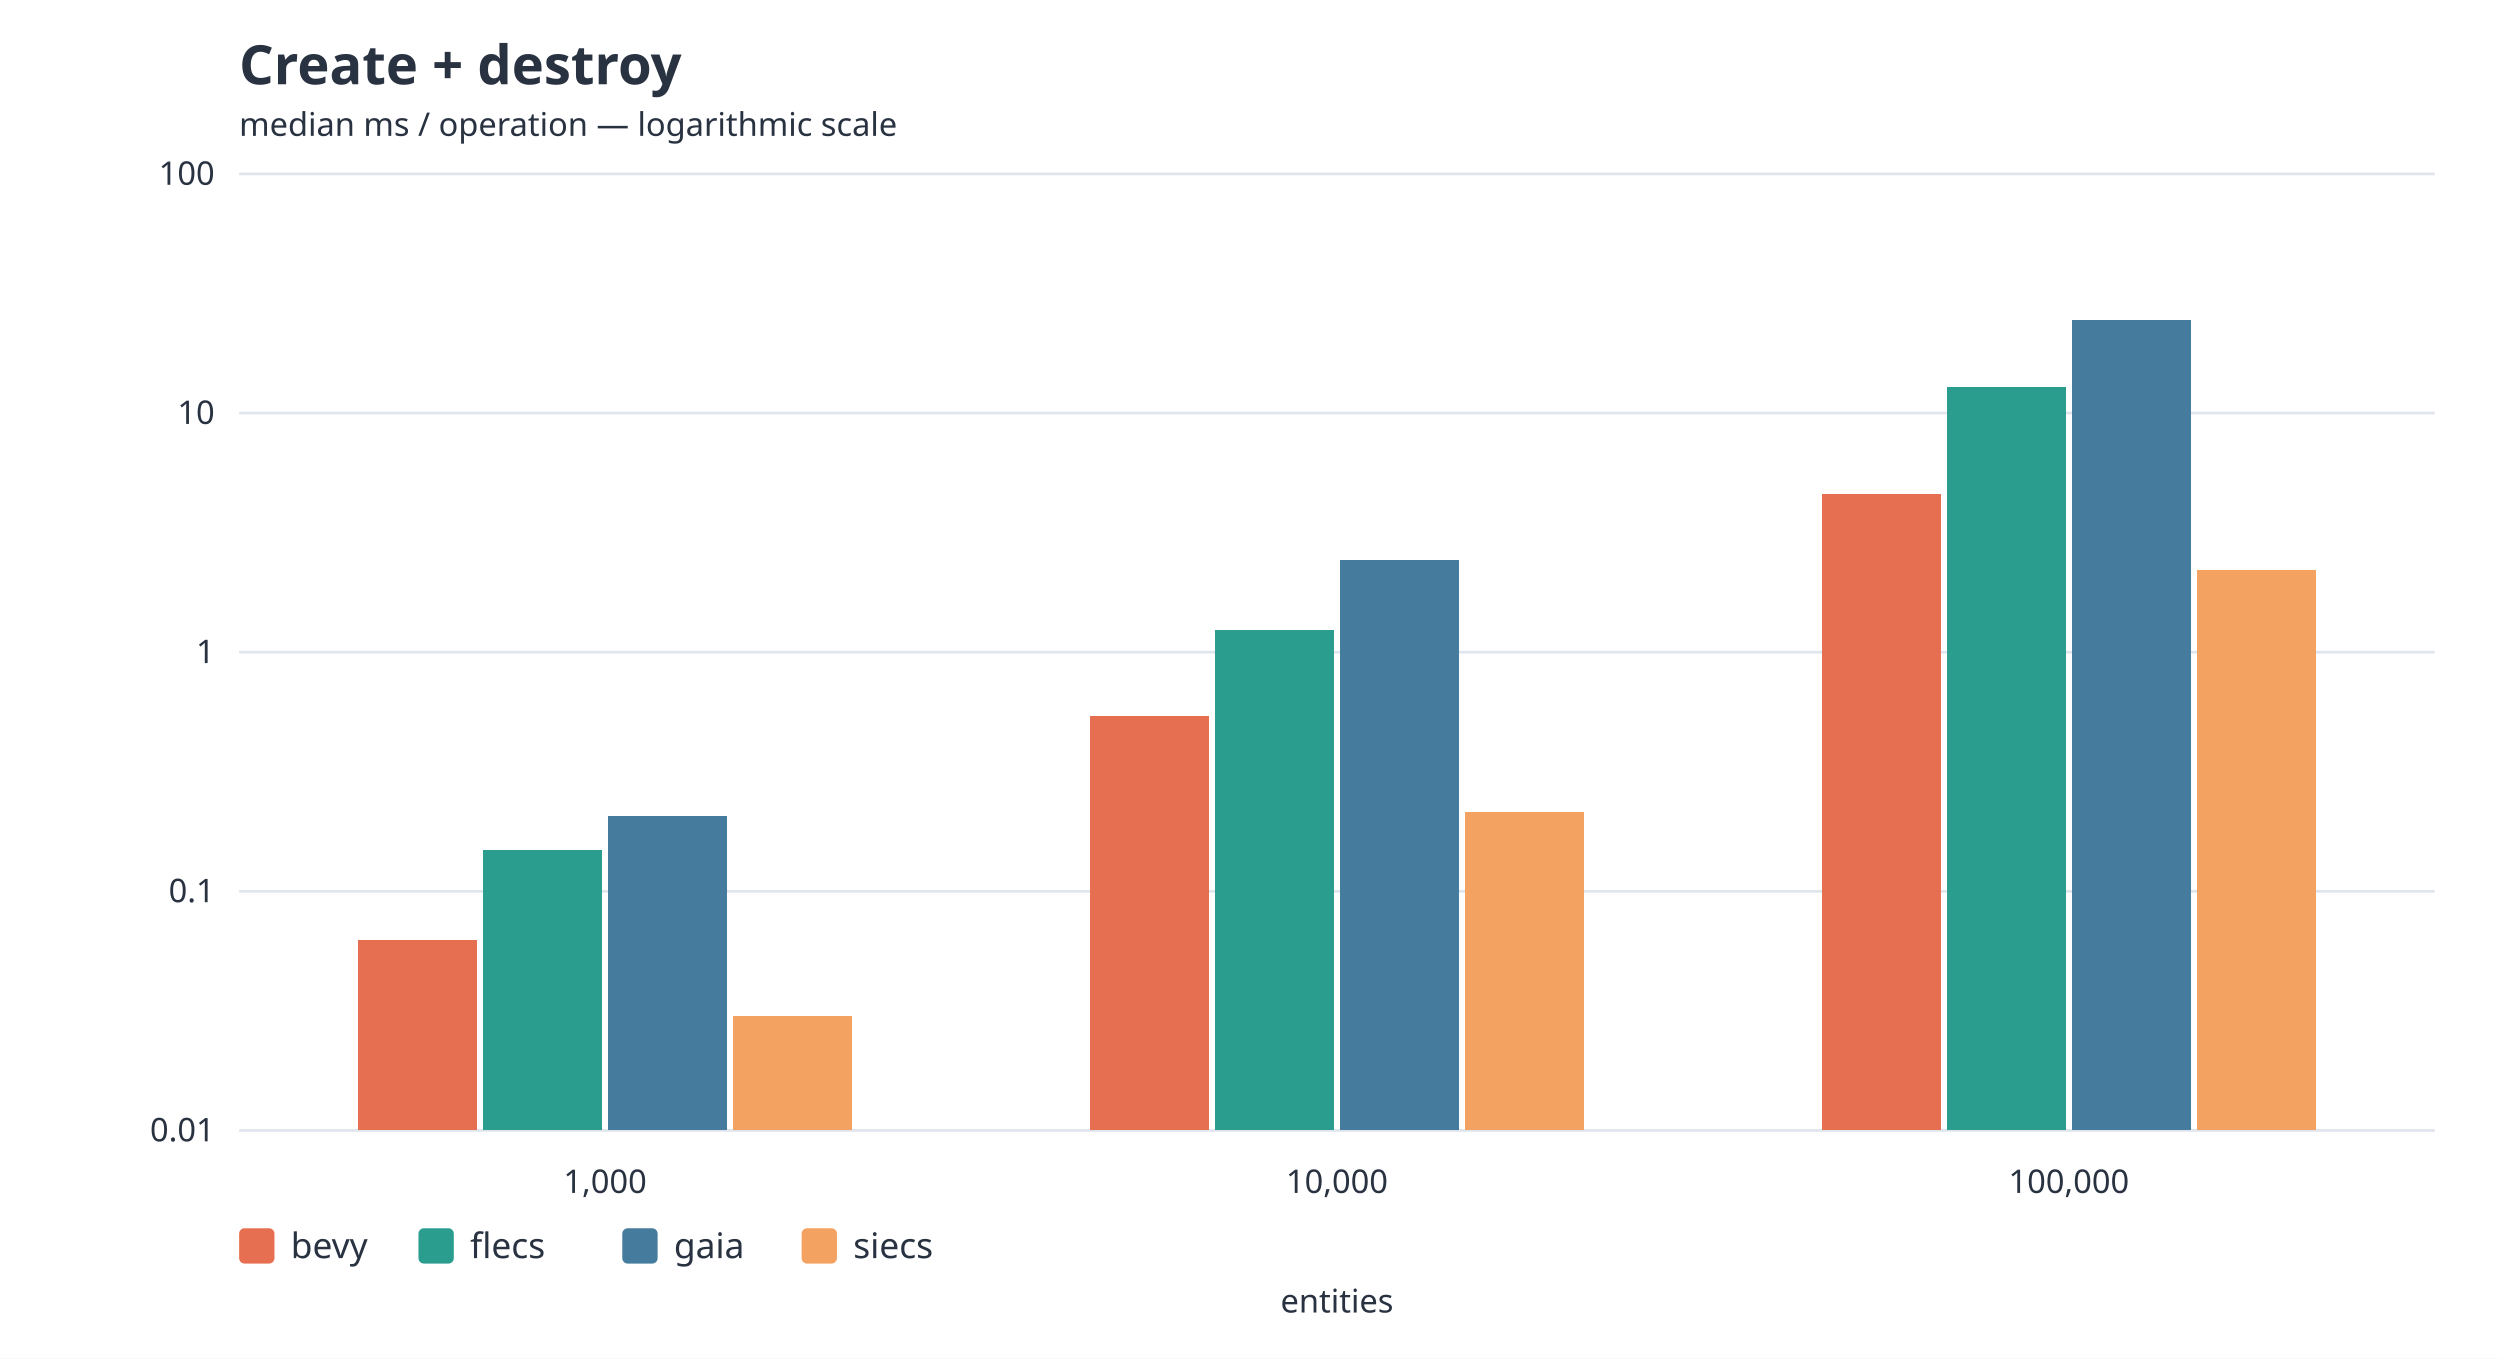
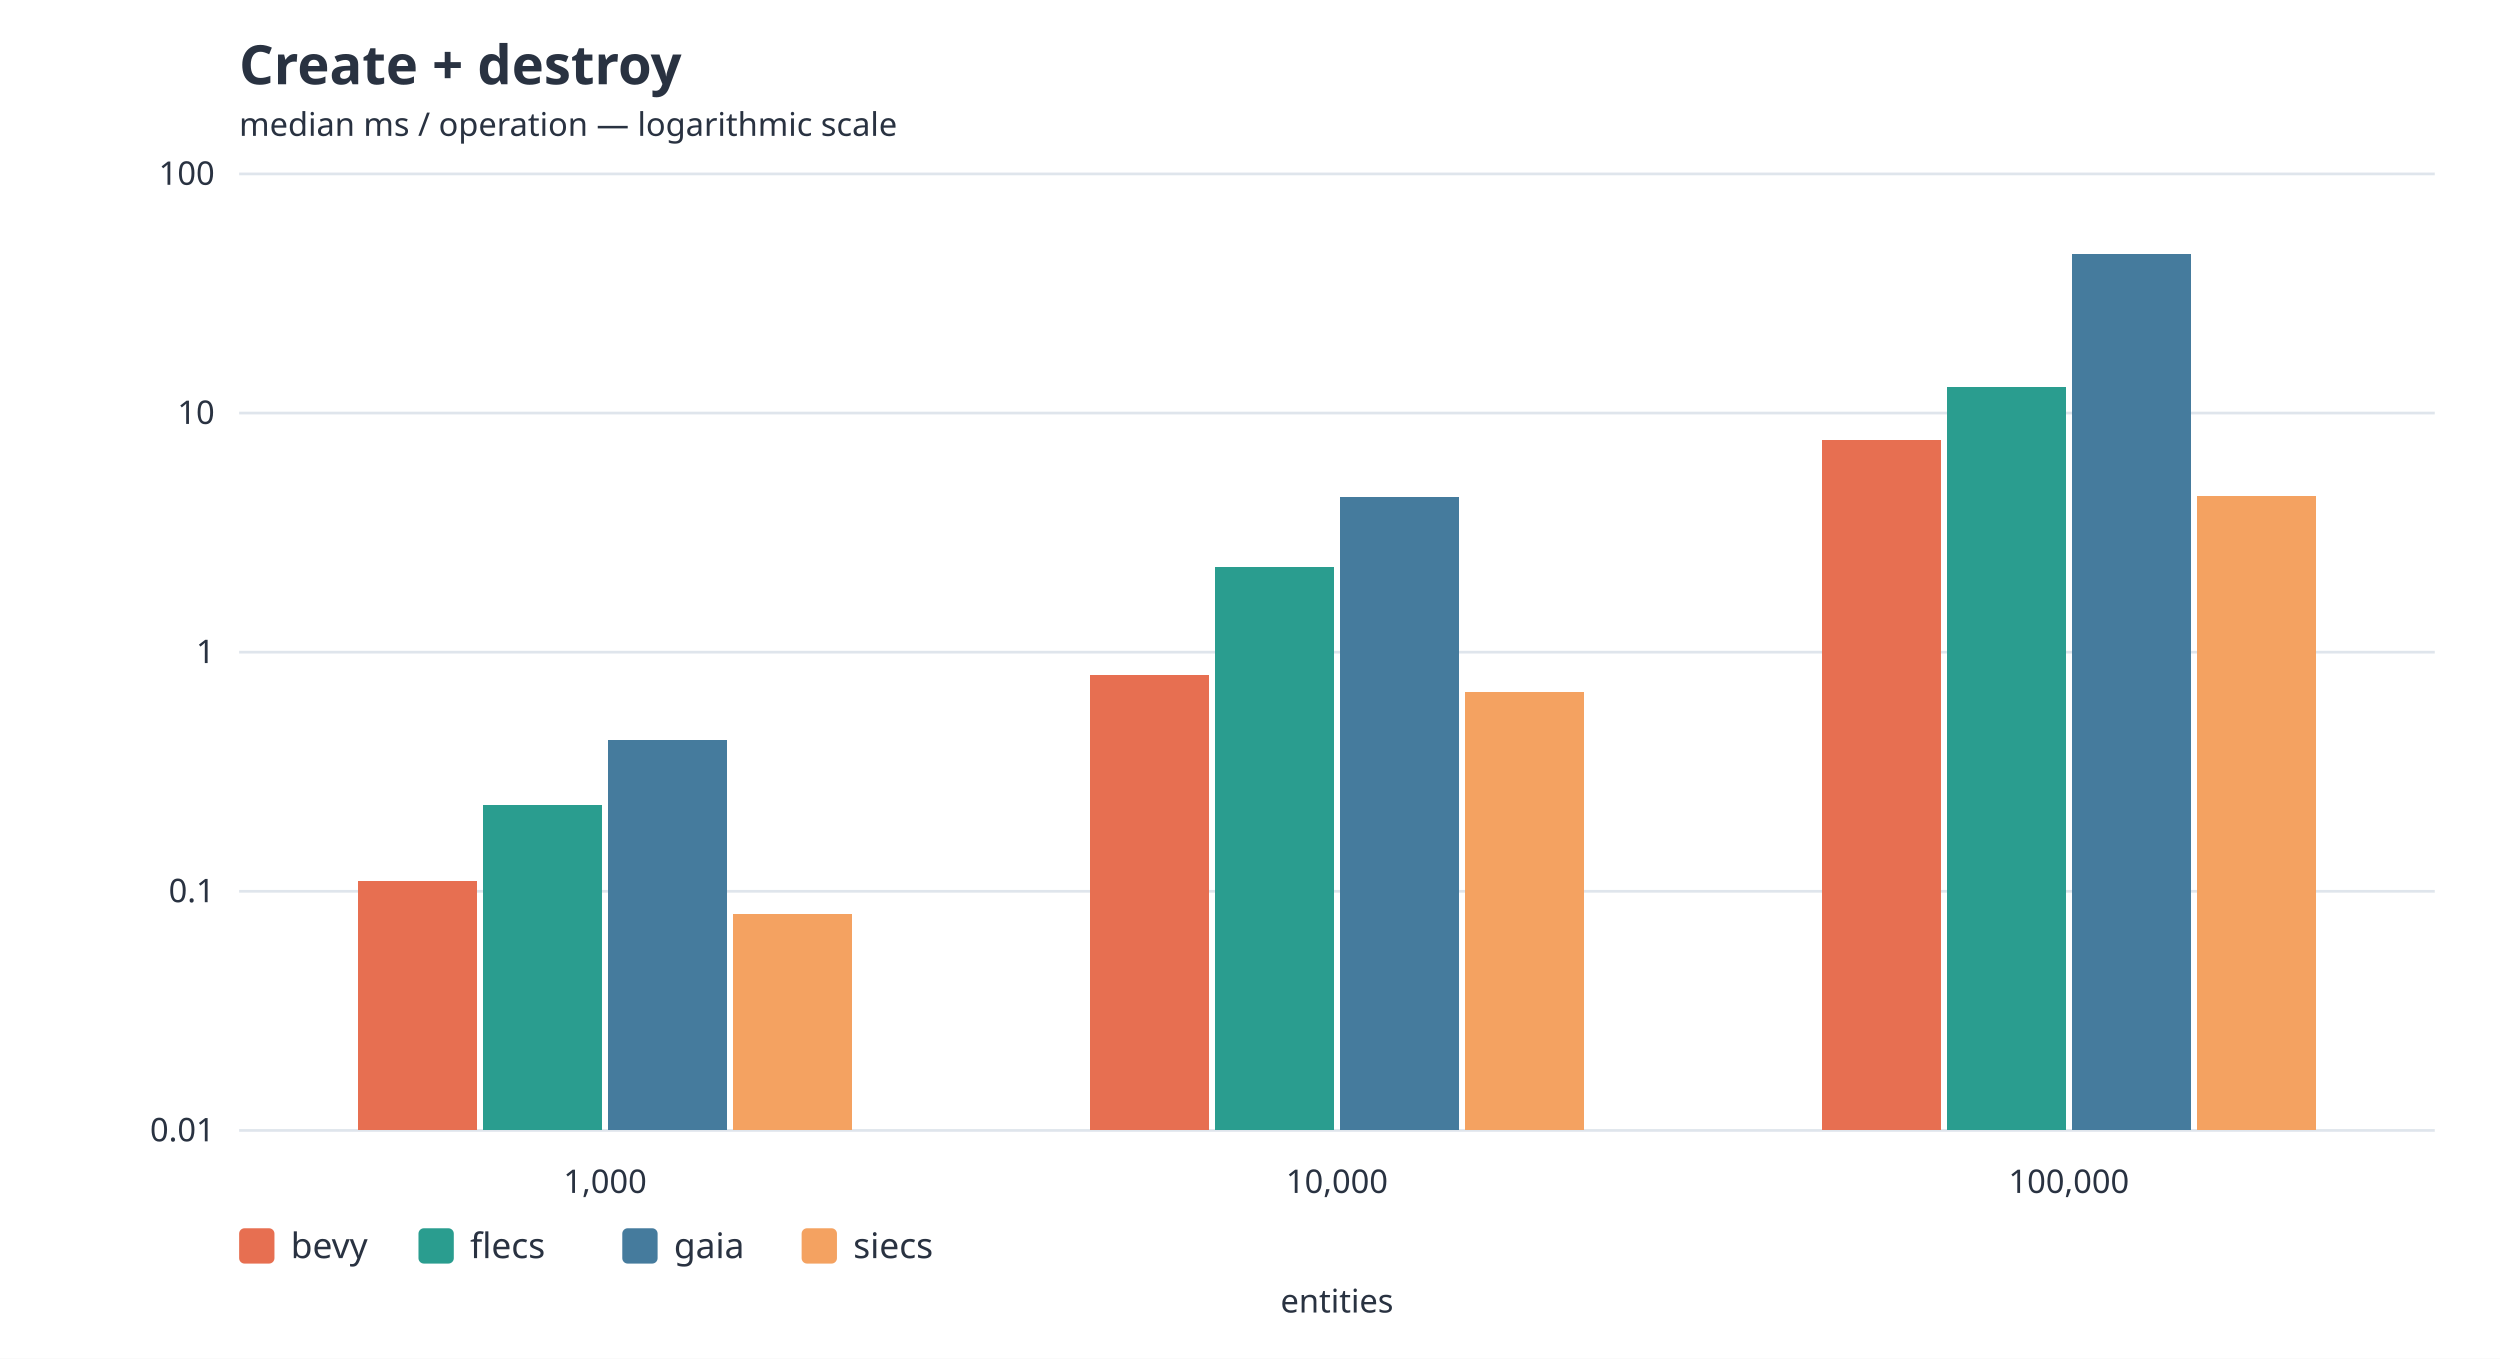
<svg xmlns="http://www.w3.org/2000/svg" width="920" height="500" viewBox="0 0 920 500">
  <style>text{font-family:ui-sans-serif,system-ui,sans-serif;fill:#293241}.title{font-size:20px;font-weight:700}.axis{font-size:12px}.legend{font-size:13px}.grid{stroke:#dfe5ec;stroke-width:1}.bar{shape-rendering:crispEdges}</style>
  <rect width="100%" height="100%" fill="#ffffff" />
  <text class="title" x="88" y="31">Create + destroy</text>
  <text class="axis" x="88" y="50">median ms / operation — logarithmic scale</text>
  <line class="grid" x1="88" y1="416.00" x2="896" y2="416.00" />
  <text class="axis" text-anchor="end" x="79" y="420.00">0.01</text>
  <line class="grid" x1="88" y1="328.00" x2="896" y2="328.00" />
  <text class="axis" text-anchor="end" x="79" y="332.00">0.1</text>
  <line class="grid" x1="88" y1="240.00" x2="896" y2="240.00" />
  <text class="axis" text-anchor="end" x="79" y="244.00">1</text>
  <line class="grid" x1="88" y1="152.00" x2="896" y2="152.00" />
  <text class="axis" text-anchor="end" x="79" y="156.00">10</text>
  <line class="grid" x1="88" y1="64.00" x2="896" y2="64.00" />
  <text class="axis" text-anchor="end" x="79" y="68.00">100</text>
-   <rect class="bar" x="131.67" y="345.89" width="44.00" height="70.11" fill="#e76f51" />
-   <rect class="bar" x="177.67" y="312.77" width="44.00" height="103.23" fill="#2a9d8f" />
-   <rect class="bar" x="223.67" y="300.47" width="44.00" height="115.53" fill="#457b9d" />
-   <rect class="bar" x="269.67" y="373.77" width="44.00" height="42.23" fill="#f4a261" />
+   <rect class="bar" x="131.67" y="324.17" width="44.00" height="91.83" fill="#e76f51" />
+   <rect class="bar" x="177.67" y="296.32" width="44.00" height="119.68" fill="#2a9d8f" />
+   <rect class="bar" x="223.67" y="272.34" width="44.00" height="143.66" fill="#457b9d" />
+   <rect class="bar" x="269.67" y="336.20" width="44.00" height="79.80" fill="#f4a261" />
  <text class="axis" text-anchor="middle" x="222.67" y="439">1,000</text>
-   <rect class="bar" x="401.00" y="263.60" width="44.00" height="152.40" fill="#e76f51" />
-   <rect class="bar" x="447.00" y="231.84" width="44.00" height="184.16" fill="#2a9d8f" />
-   <rect class="bar" x="493.00" y="206.26" width="44.00" height="209.74" fill="#457b9d" />
-   <rect class="bar" x="539.00" y="298.93" width="44.00" height="117.07" fill="#f4a261" />
+   <rect class="bar" x="401.00" y="248.26" width="44.00" height="167.74" fill="#e76f51" />
+   <rect class="bar" x="447.00" y="208.62" width="44.00" height="207.38" fill="#2a9d8f" />
+   <rect class="bar" x="493.00" y="183.02" width="44.00" height="232.98" fill="#457b9d" />
+   <rect class="bar" x="539.00" y="254.70" width="44.00" height="161.30" fill="#f4a261" />
  <text class="axis" text-anchor="middle" x="492.00" y="439">10,000</text>
-   <rect class="bar" x="670.33" y="181.96" width="44.00" height="234.04" fill="#e76f51" />
-   <rect class="bar" x="716.33" y="142.51" width="44.00" height="273.49" fill="#2a9d8f" />
-   <rect class="bar" x="762.33" y="117.70" width="44.00" height="298.30" fill="#457b9d" />
-   <rect class="bar" x="808.33" y="209.69" width="44.00" height="206.31" fill="#f4a261" />
+   <rect class="bar" x="670.33" y="161.75" width="44.00" height="254.25" fill="#e76f51" />
+   <rect class="bar" x="716.33" y="142.44" width="44.00" height="273.56" fill="#2a9d8f" />
+   <rect class="bar" x="762.33" y="93.48" width="44.00" height="322.52" fill="#457b9d" />
+   <rect class="bar" x="808.33" y="182.68" width="44.00" height="233.32" fill="#f4a261" />
  <text class="axis" text-anchor="middle" x="761.33" y="439">100,000</text>
  <text class="axis" text-anchor="middle" x="492.0" y="483">entities</text>
  <rect x="88" y="452" width="13" height="13" rx="2" fill="#e76f51" />
  <text class="legend" x="107" y="463">bevy</text>
  <rect x="154" y="452" width="13" height="13" rx="2" fill="#2a9d8f" />
  <text class="legend" x="173" y="463">flecs</text>
  <rect x="229" y="452" width="13" height="13" rx="2" fill="#457b9d" />
  <text class="legend" x="248" y="463">gaia</text>
  <rect x="295" y="452" width="13" height="13" rx="2" fill="#f4a261" />
  <text class="legend" x="314" y="463">siecs</text>
</svg>
